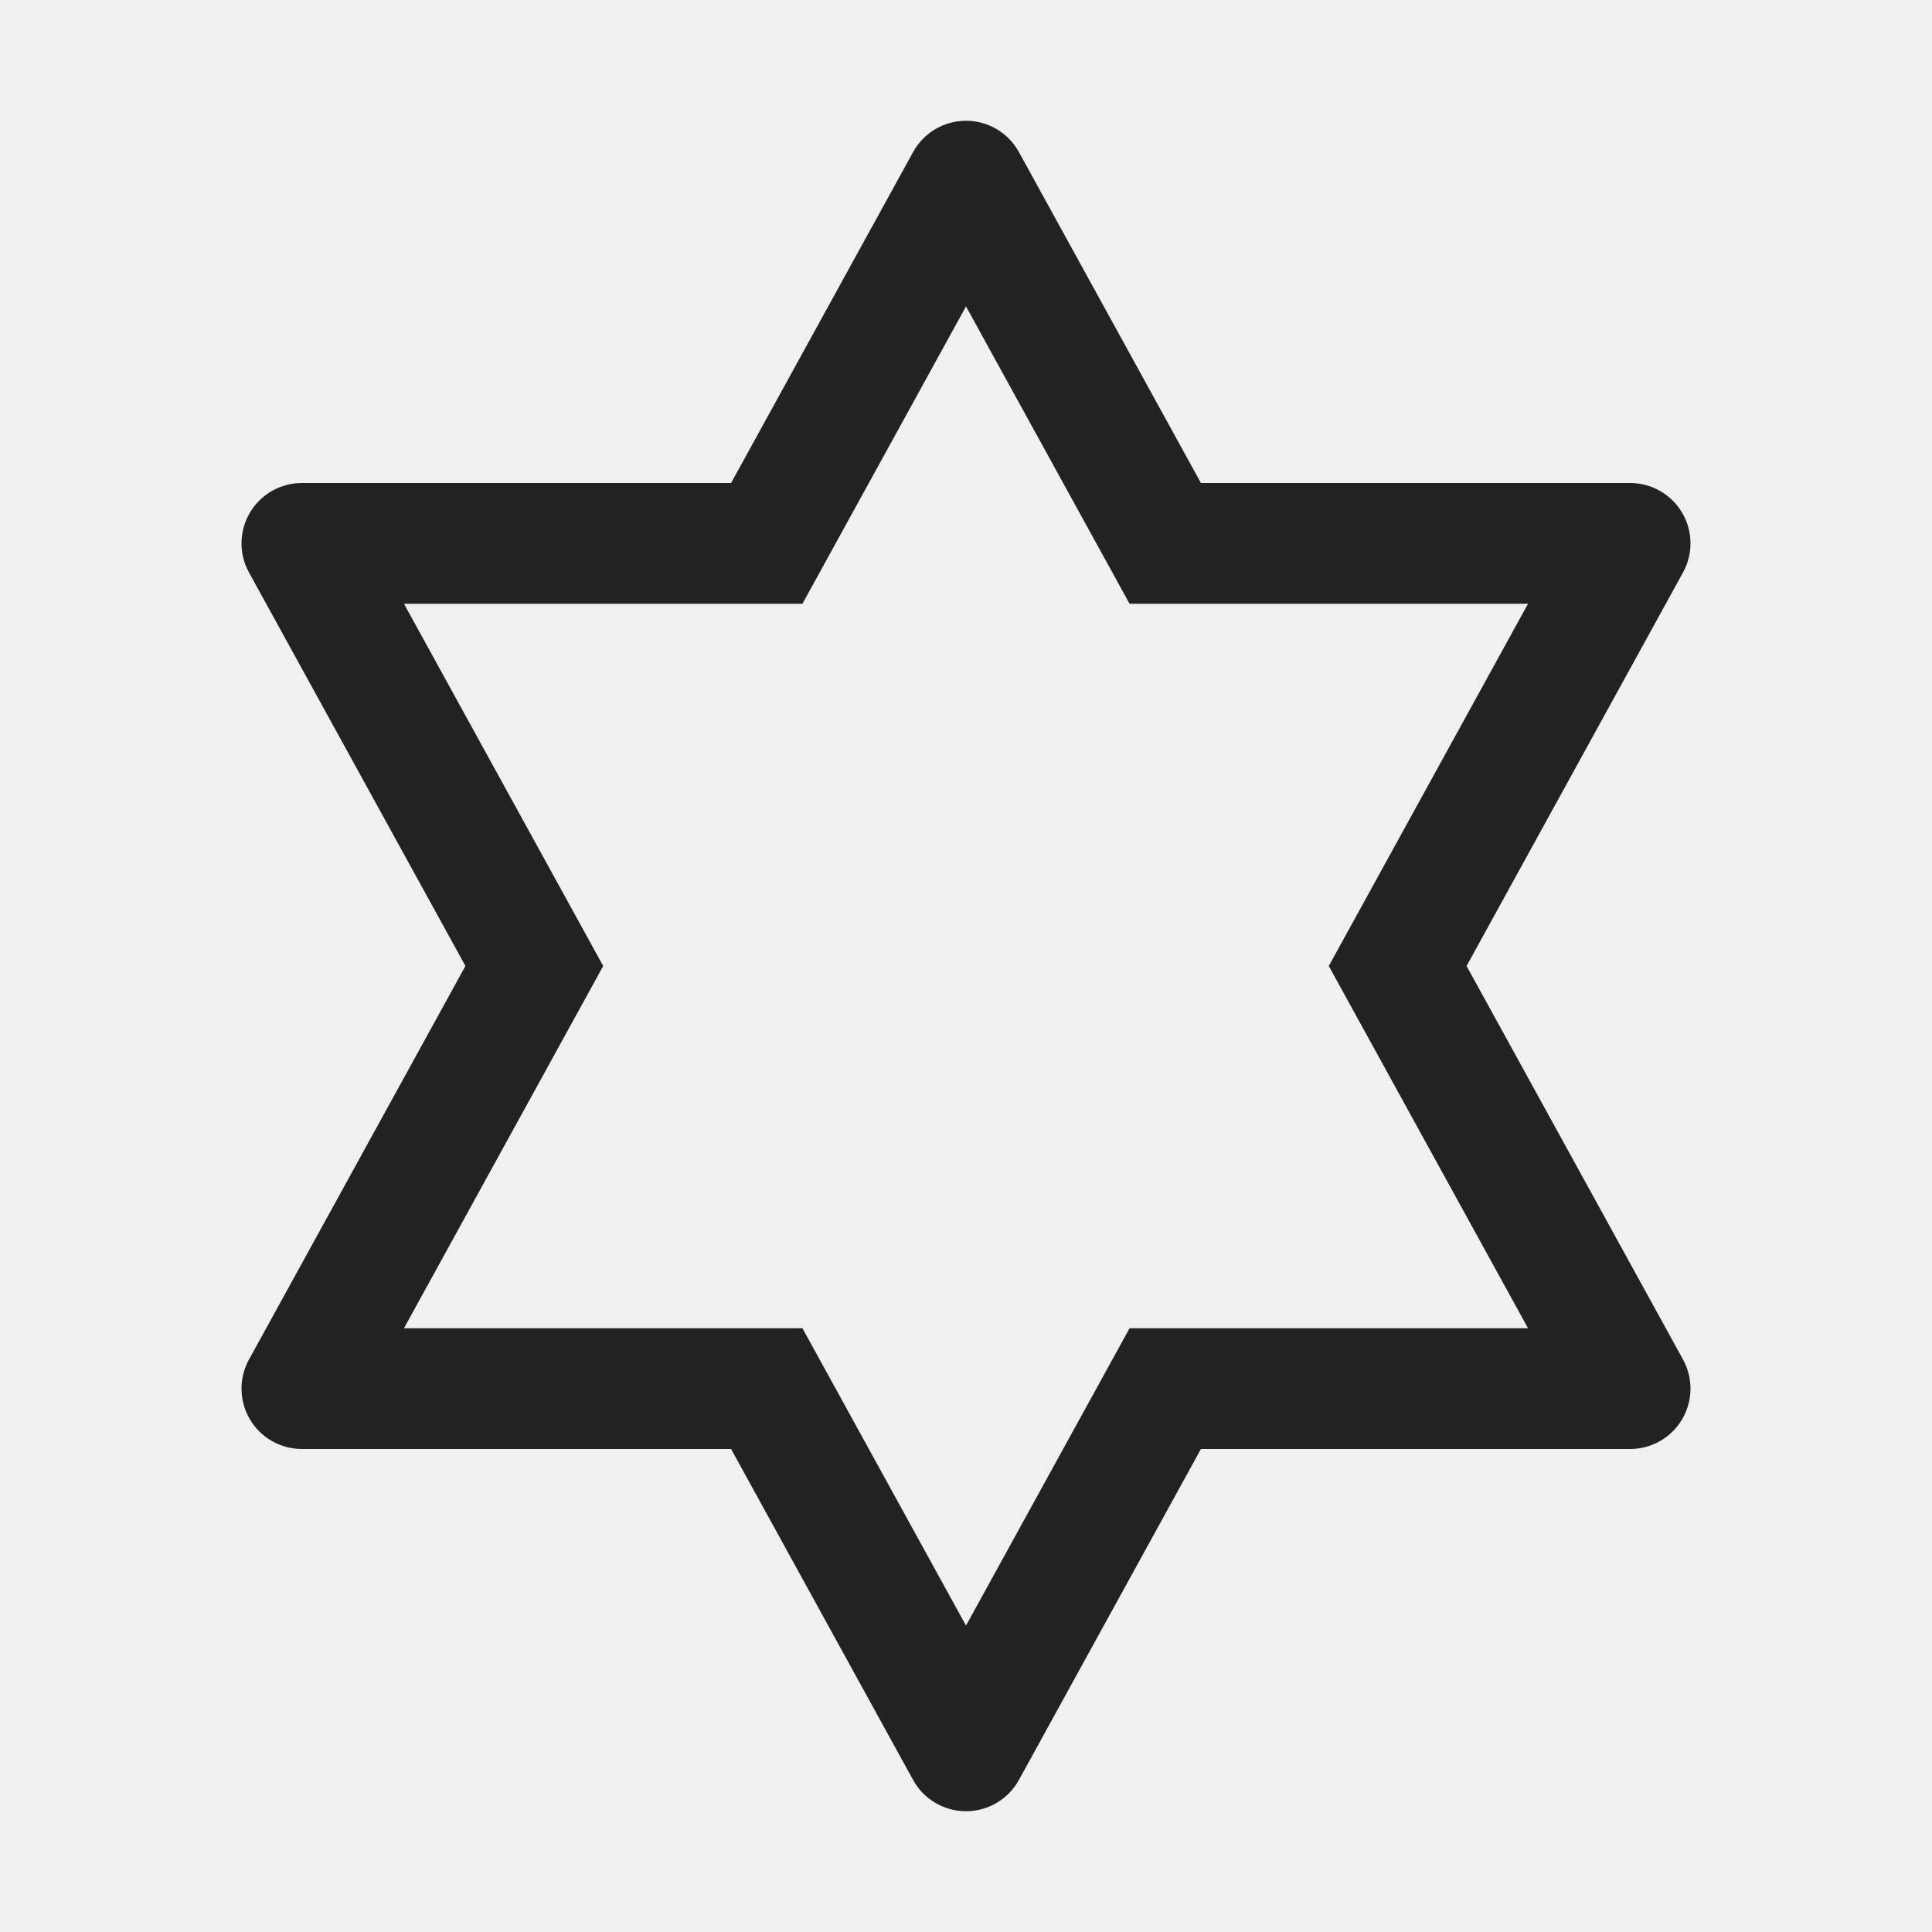
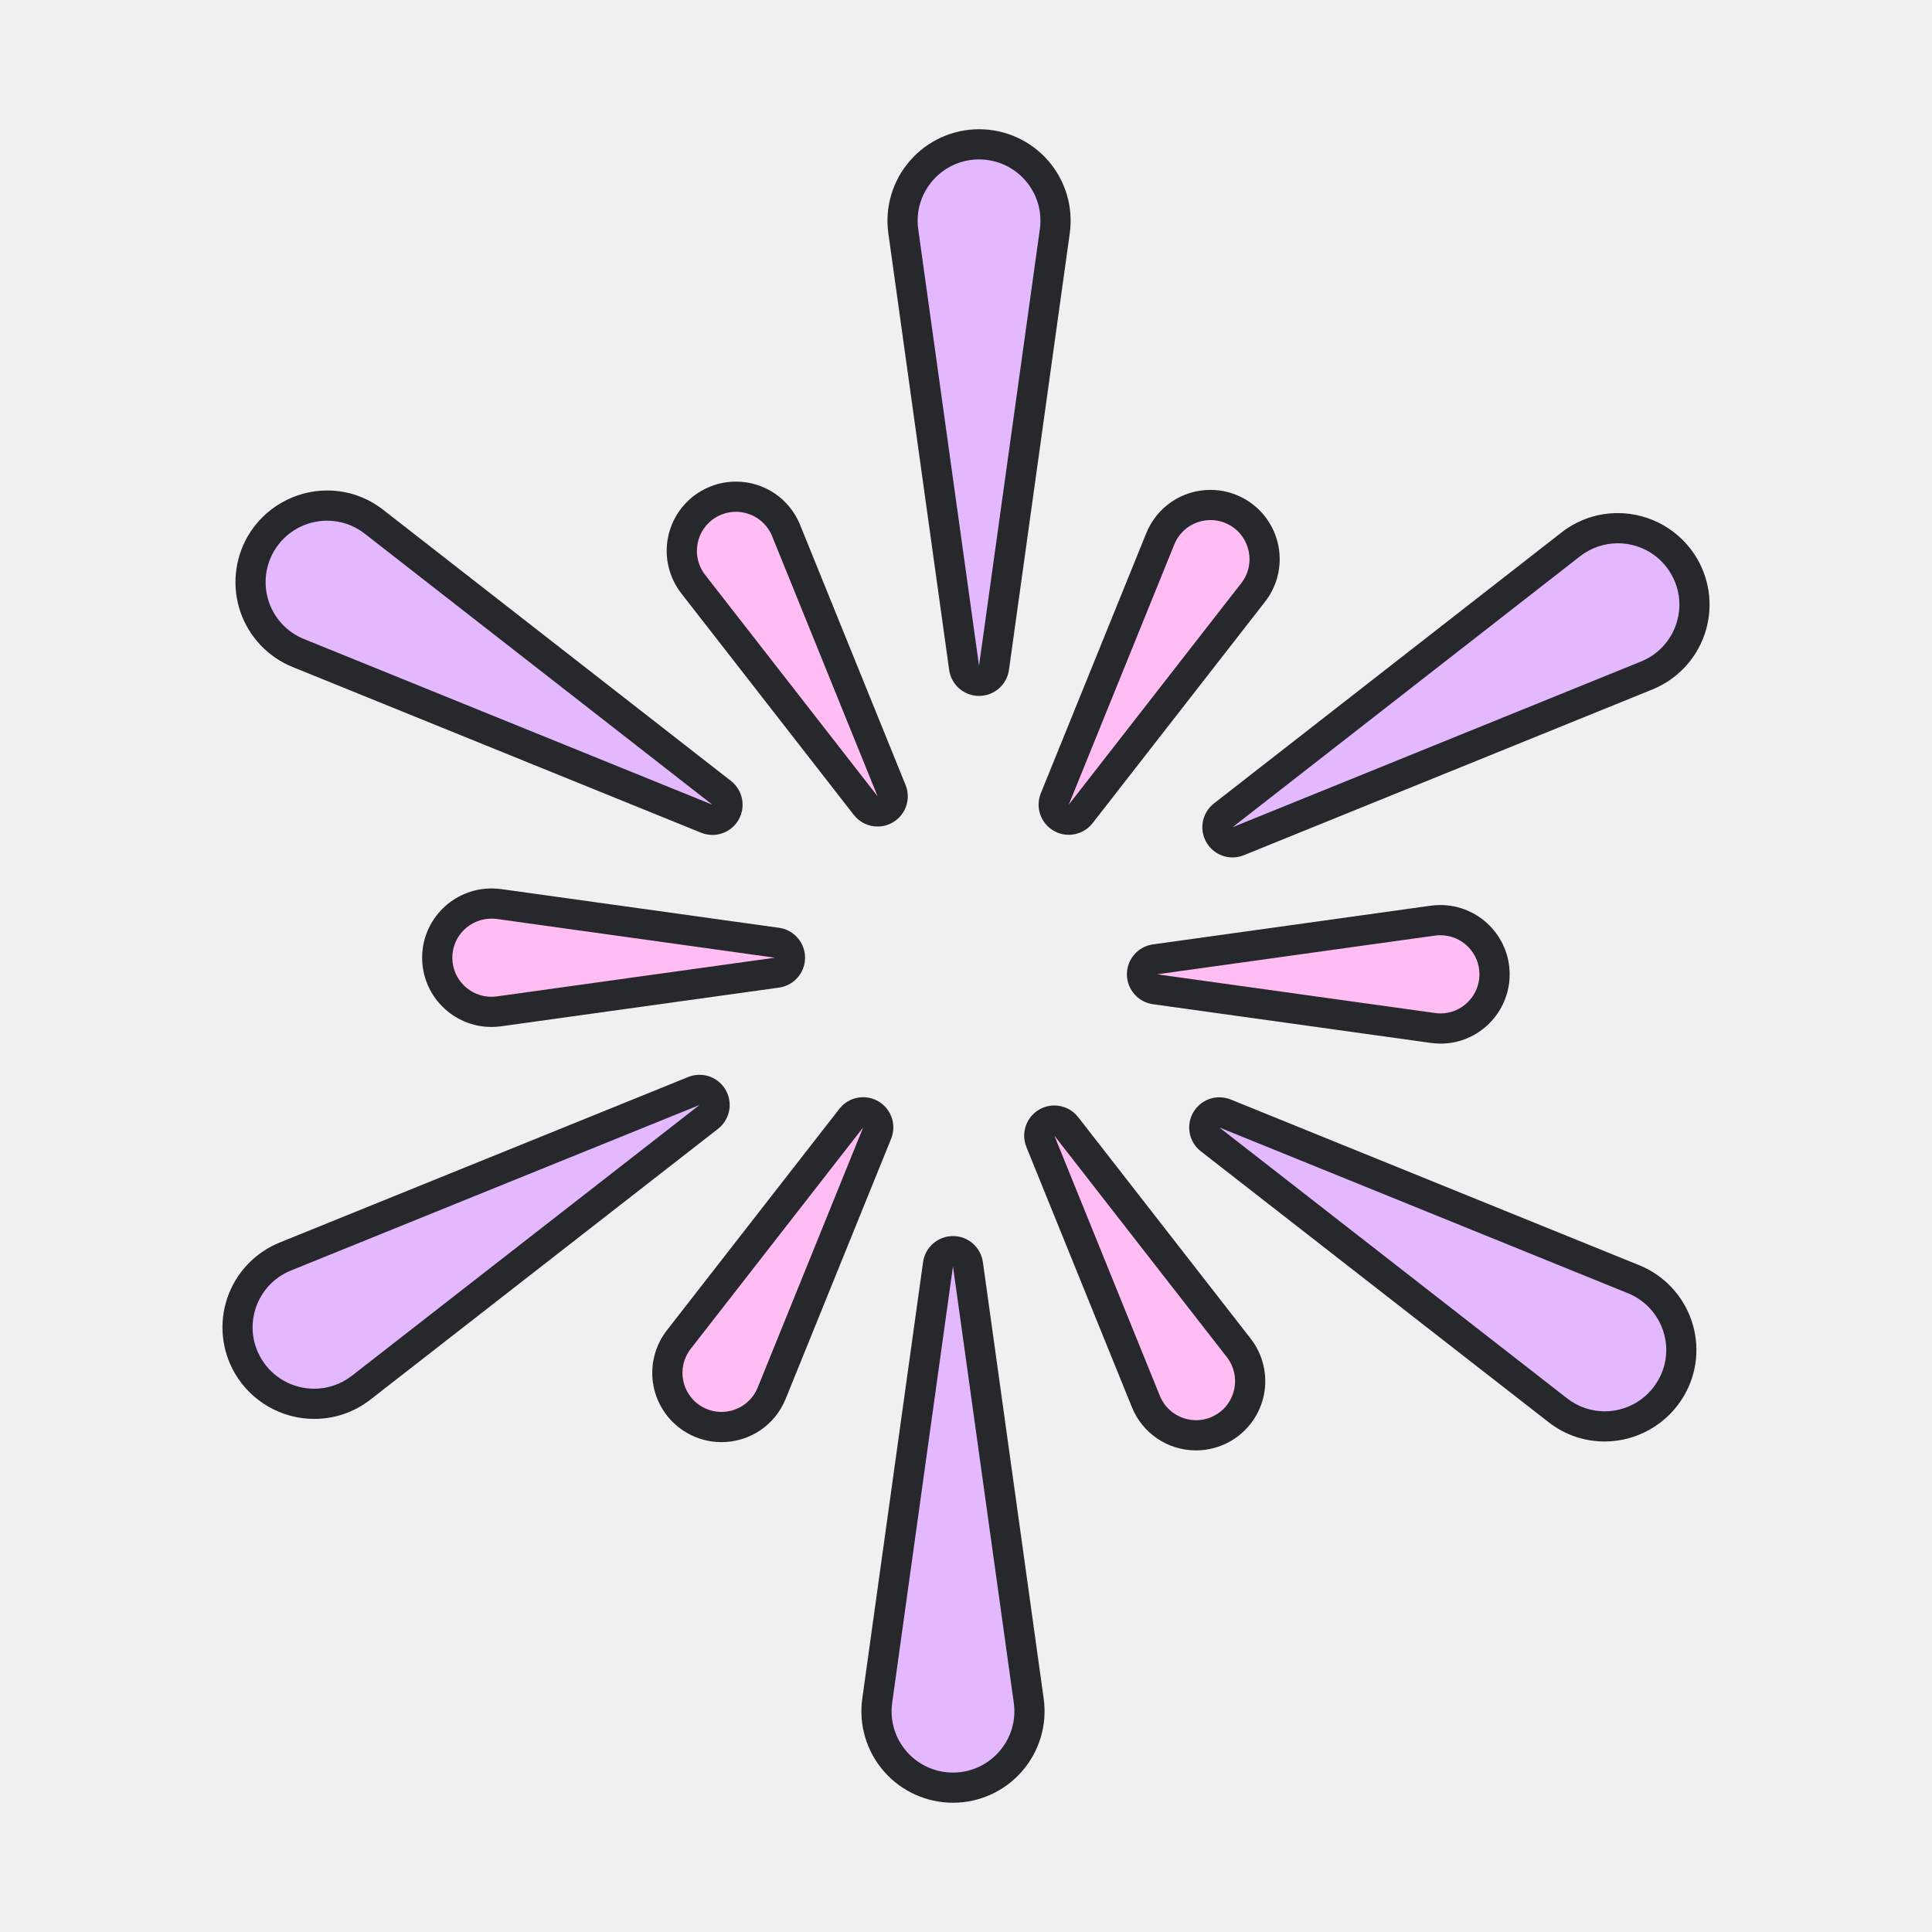
- <svg xmlns="http://www.w3.org/2000/svg" viewBox="0 0 32 32">
-   <style>
-     path { fill: #222; }
-     @media (prefers-color-scheme: dark) {
-       path { fill: #ffffff; }
-     }
-   </style>
-   <path fill="currentColor" d="m24.291 16l3.585-6.518A1 1 0 0 0 27 8h-7.109l-3.015-5.482a1 1 0 0 0-1.752 0L12.109 8H5a1 1 0 0 0-.876 1.482L7.709 16l-3.585 6.518A1 1 0 0 0 5 24h7.109l3.015 5.482a1 1 0 0 0 1.752 0L19.891 24H27a1 1 0 0 0 .876-1.482Zm-5.582 6L16 26.925L13.291 22h-6.6l3.3-6l-3.3-6h6.6L16 5.075L18.709 10h6.6l-3.3 6l3.3 6Z" />
+ <svg xmlns="http://www.w3.org/2000/svg" xml:space="preserve" style="enable-background:new 0 0 1024 1024;" viewBox="0 0 1024 1024" y="0px" x="0px" id="图层_1" version="1.1">
+   <style type="text/css">
+ 	.st0{fill:#E3B8FF;}
+ 	.st1{fill:#26282B;}
+ 	.st2{fill:#FFBDF3;}
+ 	.st3{fill:#E3B8FF;stroke:#26282B;stroke-width:16;stroke-linecap:round;stroke-linejoin:round;stroke-miterlimit:10;}
+ </style>
+   <g>
+     <g>
+       <path d="M518.91,360.85c-3.99,0-7.37-2.94-7.92-6.9l-32.23-231.4c-1.61-11.56,1.87-23.27,9.57-32.11    c7.71-8.86,18.86-13.95,30.59-13.95c11.74,0,22.89,5.07,30.6,13.91c7.68,8.82,11.16,20.54,9.55,32.14l-32.23,231.4    C526.28,357.91,522.9,360.85,518.91,360.85z" class="st0" />
+       <path d="M518.91,84.5c19.72,0,34.95,17.35,32.23,36.96l-32.23,231.4l-32.23-231.4    C483.96,101.97,499.19,84.5,518.91,84.5 M518.91,68.5c-14.04,0-27.39,6.09-36.62,16.7c-9.21,10.59-13.39,24.61-11.45,38.47    l32.23,231.39c1.1,7.91,7.86,13.79,15.85,13.79c0,0,0,0,0,0c7.98,0,14.75-5.89,15.85-13.79l32.23-231.4    c1.93-13.91-2.24-27.94-11.45-38.5C546.32,74.57,532.97,68.5,518.91,68.5L518.91,68.5z" class="st1" />
+     </g>
+     <g>
+       <path d="M377.59,434.53c-1,0-2.02-0.19-3-0.59L158.06,346.1c-10.83-4.4-19.22-13.25-23.03-24.29    c-3.83-11.09-2.68-23.29,3.16-33.49c7.28-12.56,20.76-20.34,35.21-20.34c9.06,0,17.65,2.96,24.83,8.56l184.29,143.68    c3.15,2.45,4,6.85,2.01,10.31C383.05,433.07,380.37,434.53,377.59,434.53z" class="st0" />
+       <path d="M173.39,275.97c6.93,0,13.94,2.22,19.9,6.87l184.3,143.68l-216.53-87.84c-18.3-7.44-25.74-29.28-15.94-46.4    C151.24,281.72,162.22,275.97,173.39,275.97 M173.39,259.97c-17.29,0-33.43,9.31-42.11,24.3c-0.01,0.02-0.03,0.05-0.04,0.07    c-6.98,12.2-8.36,26.81-3.78,40.08c4.57,13.22,14.62,23.83,27.58,29.09l216.54,87.84c1.96,0.8,4,1.18,6.01,1.18    c5.57,0,10.93-2.92,13.86-8c3.99-6.91,2.28-15.71-4.02-20.62l-184.3-143.68C194.54,263.52,184.25,259.97,173.39,259.97    L173.39,259.97z" class="st1" />
+     </g>
+     <g>
+       <path d="M166.52,744.05c-14.45,0-27.93-7.76-35.17-20.25c-5.87-10.14-7.07-22.31-3.28-33.38    c3.8-11.1,12.23-20.01,23.12-24.44l216.54-87.73c0.98-0.4,2-0.59,3-0.59c2.79,0,5.47,1.46,6.93,4c2,3.46,1.14,7.86-2.01,10.31    l-184.3,143.56C184.15,741.12,175.57,744.05,166.52,744.05z" class="st0" />
+       <path d="M370.74,585.67L370.74,585.67 M370.74,585.67l-184.3,143.56c-5.97,4.62-12.99,6.82-19.92,6.82    c-11.16,0-22.13-5.71-28.25-16.26c-9.92-17.12-2.36-38.96,15.94-46.4L370.74,585.67 M370.74,569.67c-0.82,0-1.63,0.06-2.45,0.19    c-1.36,0.21-2.66,0.59-3.88,1.12l-216.19,87.59c-13.06,5.31-23.14,15.97-27.7,29.26c-4.54,13.26-3.11,27.84,3.92,39.98    c8.67,14.96,24.79,24.24,42.09,24.24c10.84,0,21.11-3.51,29.71-10.16c0.02-0.01,0.03-0.02,0.05-0.04l184.13-143.43    c0.5-0.38,0.98-0.79,1.43-1.23c0.69-0.67,1.31-1.38,1.86-2.14c1.91-2.64,3.04-5.88,3.04-9.39c0-8.34-6.38-15.2-14.54-15.93    C371.72,569.69,371.23,569.67,370.74,569.67L370.74,569.67z M370.74,601.67L370.74,601.67L370.74,601.67L370.74,601.67z" class="st1" />
+     </g>
+     <g>
+       <path d="M505.1,947.5c-11.75,0-22.9-5.07-30.6-13.92c-7.68-8.82-11.16-20.53-9.56-32.14l32.23-231.4    c0.55-3.95,3.93-6.9,7.92-6.9c0,0,0,0,0,0c3.99,0,7.37,2.94,7.92,6.9l32.23,231.4c1.61,11.57-1.88,23.27-9.57,32.12    C527.97,942.42,516.82,947.5,505.1,947.5z" class="st0" />
+       <path d="M505.1,671.14l32.23,231.4c2.72,19.48-12.51,36.96-32.23,36.96c-19.72,0-34.95-17.35-32.23-36.96    L505.1,671.14 M505.1,655.14c-7.98,0-14.75,5.89-15.85,13.79l-32.23,231.4c-1.93,13.91,2.24,27.94,11.45,38.5    c9.22,10.59,22.57,16.66,36.63,16.66c14.04,0,27.38-6.08,36.62-16.69c9.21-10.59,13.39-24.61,11.46-38.47l-32.23-231.4    C519.84,661.03,513.08,655.14,505.1,655.14L505.1,655.14z" class="st1" />
+     </g>
+     <g>
+       <path d="M850.49,756.03c-9.06,0-17.65-2.96-24.83-8.56L641.38,603.91c-3.15-2.45-4.01-6.85-2.01-10.31    c1.47-2.54,4.15-4,6.93-4c1,0,2.02,0.19,3,0.59l216.52,87.84c10.92,4.44,19.36,13.37,23.16,24.5c3.76,11.05,2.56,23.16-3.31,33.22    C878.42,748.25,864.94,756.03,850.49,756.03C850.49,756.03,850.49,756.03,850.49,756.03z" class="st0" />
+       <path d="M646.3,597.59l216.52,87.84c18.3,7.44,25.86,29.28,15.94,46.28c-6.12,10.57-17.09,16.32-28.26,16.32    c-6.93,0-13.94-2.22-19.91-6.87L646.3,597.59 M646.3,581.59c-5.57,0-10.93,2.92-13.86,8c-3.99,6.92-2.28,15.72,4.02,20.62    l184.29,143.56c8.59,6.7,18.88,10.25,29.74,10.25c17.29,0,33.43-9.31,42.11-24.3c7.02-12.03,8.46-26.55,3.95-39.79    c-4.54-13.33-14.64-24.02-27.71-29.33l-216.53-87.84C650.35,581.97,648.31,581.59,646.3,581.59L646.3,581.59z" class="st1" />
+     </g>
+     <g>
+       <path d="M653.27,446.45c-2.79,0-5.46-1.46-6.93-4c-2-3.46-1.14-7.86,2.01-10.31l184.29-143.68    c7.21-5.58,15.8-8.51,24.84-8.51c14.45,0,27.93,7.76,35.17,20.25c5.87,10.14,7.07,22.31,3.28,33.38    c-3.8,11.1-12.23,20.01-23.12,24.44l-216.53,87.84C655.29,446.26,654.27,446.45,653.27,446.45z" class="st0" />
+       <path d="M857.48,287.95c11.16,0,22.13,5.71,28.24,16.26c9.92,17.12,2.36,38.96-15.94,46.4l-216.52,87.84    l184.29-143.68C843.53,290.15,850.54,287.95,857.48,287.95 M857.48,271.95c-10.83,0-21.11,3.51-29.71,10.16    c-0.02,0.01-0.04,0.03-0.05,0.04L643.43,425.83c-6.3,4.91-8.01,13.71-4.02,20.62c2.93,5.08,8.29,8,13.86,8    c2.01,0,4.05-0.38,6.01-1.18l216.52-87.84c13.05-5.3,23.14-15.97,27.69-29.26c4.54-13.26,3.11-27.84-3.92-39.98    C890.9,281.24,874.78,271.95,857.48,271.95L857.48,271.95z" class="st1" />
+     </g>
+     <g>
+       <path d="M465.15,430.07c-2.4,0-4.75-1.08-6.32-3.08l-91.4-117.36c-5.12-6.56-7.14-15.01-5.54-23.17    c1.59-8.15,6.63-15.2,13.83-19.35c4.36-2.51,9.3-3.84,14.3-3.84c11.76,0,22.22,7.04,26.63,17.92l55.91,137.88    c1.5,3.7,0.04,7.94-3.41,9.94C467.89,429.72,466.51,430.07,465.15,430.07z" class="st2" />
+       <path d="M390.02,271.26c8.12,0,15.92,4.8,19.22,12.93l55.91,137.88l-91.4-117.36c-7.75-9.94-4.92-24.39,5.97-30.67    C382.99,272.15,386.53,271.26,390.02,271.26 M390.02,255.26c-6.4,0-12.73,1.7-18.3,4.92c-9.2,5.3-15.64,14.32-17.68,24.74    c-2.04,10.43,0.55,21.23,7.09,29.62l91.39,117.36c3.13,4.02,7.84,6.17,12.63,6.17c2.73,0,5.48-0.7,7.99-2.14    c6.92-3.99,9.83-12.47,6.83-19.87l-55.91-137.88C418.42,264.26,405.06,255.26,390.02,255.26L390.02,255.26z" class="st1" />
+     </g>
+     <g>
+       <path d="M260.47,536.31c-15.84,0-28.73-12.88-28.73-28.71c0-15.83,12.93-28.71,28.81-28.71c1.3,0,2.61,0.09,3.91,0.26    l147.35,20.52c3.95,0.55,6.9,3.93,6.9,7.92c0,3.99-2.94,7.37-6.9,7.92L264.4,536.05C263.07,536.22,261.76,536.31,260.47,536.31    C260.47,536.31,260.47,536.31,260.47,536.31z" class="st2" />
+       <path d="M260.55,486.89c0.94,0,1.89,0.06,2.85,0.19l147.3,20.52l-147.41,20.52c-0.95,0.13-1.89,0.19-2.82,0.19    c-11.26,0-20.73-9.11-20.73-20.71C239.74,496,249.2,486.89,260.55,486.89 M260.55,470.89c-20.3,0-36.81,16.47-36.81,36.71    c0,20.24,16.48,36.71,36.73,36.71c1.65,0,3.32-0.11,4.96-0.33c0.02,0,0.05-0.01,0.07-0.01l147.41-20.52    c7.91-1.1,13.79-7.86,13.79-15.85c0-7.98-5.89-14.75-13.79-15.85l-147.3-20.52c-0.03,0-0.06-0.01-0.09-0.01    C263.87,471.01,262.2,470.89,260.55,470.89L260.55,470.89z" class="st1" />
+     </g>
+     <g>
+       <path d="M382.38,756.35c-5,0-9.95-1.33-14.31-3.85c-7.19-4.15-12.23-11.2-13.82-19.34    c-1.59-8.16,0.42-16.6,5.54-23.18l91.4-117.36c1.56-2.01,3.92-3.08,6.32-3.08c1.36,0,2.74,0.35,3.99,1.07    c3.46,2,4.92,6.24,3.41,9.93l-55.9,137.88C404.6,749.31,394.14,756.35,382.38,756.35C382.38,756.35,382.38,756.35,382.38,756.35z" class="st2" />
+       <path d="M457.5,597.54L457.5,597.54 M457.5,597.54L401.6,735.42c-3.29,8.13-11.1,12.93-19.22,12.93    c-3.49,0-7.03-0.89-10.31-2.77c-10.89-6.28-13.71-20.73-5.97-30.68L457.5,597.54 M457.51,581.54c-0.34,0-0.69,0.01-1.03,0.03    c-2.63,0.17-5.09,0.97-7.22,2.25c-1.42,0.85-2.73,1.94-3.86,3.25c-0.22,0.25-0.43,0.51-0.63,0.77l-91.3,117.23    c-6.54,8.4-9.12,19.2-7.08,29.63c2.04,10.42,8.48,19.43,17.67,24.74c5.57,3.22,11.9,4.92,18.3,4.92c15.04,0,28.41-9,34.05-22.92    l55.74-137.47c0.86-1.96,1.34-4.14,1.34-6.42c0-8.19-6.16-14.95-14.09-15.89C458.78,581.57,458.14,581.54,457.51,581.54    L457.51,581.54z M457.5,613.54L457.5,613.54L457.5,613.54L457.5,613.54z" class="st1" />
+     </g>
+     <g>
+       <path d="M633.97,760.74c-11.76,0-22.22-7.04-26.63-17.92l-55.91-137.88c-1.5-3.7-0.04-7.94,3.42-9.93    c1.25-0.72,2.63-1.07,3.99-1.07c2.4,0,4.75,1.08,6.32,3.09l91.4,117.36c5.12,6.57,7.14,15.01,5.54,23.17    c-1.59,8.15-6.63,15.2-13.83,19.35C643.91,759.41,638.97,760.74,633.97,760.74C633.97,760.74,633.97,760.74,633.97,760.74z" class="st2" />
+       <path d="M558.84,601.93l91.4,117.36c7.75,9.95,4.92,24.39-5.97,30.67c-3.27,1.89-6.82,2.77-10.31,2.77    c-8.12,0-15.92-4.8-19.22-12.93L558.84,601.93 M558.83,585.93c-2.73,0-5.48,0.7-7.99,2.14c-6.92,3.99-9.83,12.47-6.83,19.87    l55.91,137.88c5.64,13.92,19.01,22.92,34.04,22.92c6.4,0,12.73-1.7,18.3-4.92c9.2-5.3,15.64-14.32,17.68-24.74    c2.04-10.43-0.54-21.23-7.09-29.62l-91.4-117.36C568.34,588.08,563.63,585.93,558.83,585.93L558.83,585.93z" class="st1" />
+     </g>
+     <g>
+       <path d="M763.54,545.13c-1.36,0-2.73-0.1-4.08-0.29l-147.27-20.52c-3.95-0.55-6.9-3.93-6.9-7.92    c0-3.99,2.94-7.37,6.9-7.92l147.3-20.52c1.33-0.18,2.64-0.27,3.93-0.27c15.84,0,28.73,12.88,28.73,28.71c0,7.7-3,14.94-8.45,20.37    C778.28,542.16,771.12,545.13,763.54,545.13C763.54,545.13,763.54,545.13,763.54,545.13z" class="st2" />
+       <path d="M763.41,495.69c11.26,0,20.73,9.1,20.73,20.71c0,11.56-9.4,20.73-20.61,20.73c-0.97,0-1.96-0.07-2.95-0.21    l-147.3-20.52l147.3-20.52C761.54,495.75,762.48,495.69,763.41,495.69 M763.41,479.69c-1.65,0-3.32,0.11-4.96,0.33    c-0.02,0-0.05,0.01-0.07,0.01l-147.3,20.52c-7.91,1.1-13.79,7.86-13.79,15.85c0,7.98,5.89,14.75,13.79,15.85l147.27,20.52    c1.72,0.24,3.46,0.37,5.19,0.37c20.19,0,36.61-16.48,36.61-36.73C800.15,496.15,783.67,479.69,763.41,479.69L763.41,479.69z" class="st1" />
+     </g>
+     <g>
+       <path d="M566.48,434.46c-1.36,0-2.74-0.35-3.99-1.07c-3.46-2-4.92-6.24-3.42-9.94l55.91-137.88    c4.41-10.89,14.87-17.92,26.63-17.92c5,0,9.95,1.33,14.3,3.84c7.21,4.16,12.26,11.25,13.84,19.46c1.57,8.17-0.46,16.59-5.58,23.1    L572.8,431.38C571.23,433.39,568.88,434.46,566.48,434.46z" class="st2" />
+       <path d="M641.61,275.65c3.49,0,7.03,0.89,10.31,2.77c10.89,6.28,13.72,20.83,5.97,30.68l-91.4,117.36l55.91-137.88    C625.69,280.45,633.49,275.65,641.61,275.65 M641.61,259.65c-15.04,0-28.4,9-34.05,22.92l-55.91,137.88    c-3,7.4-0.09,15.88,6.83,19.87c2.51,1.45,5.26,2.14,7.99,2.14c4.8,0,9.51-2.15,12.63-6.17l91.37-117.32    c6.54-8.33,9.14-19.09,7.13-29.53c-2.02-10.48-8.47-19.55-17.69-24.87C654.34,261.35,648.01,259.65,641.61,259.65L641.61,259.65z" class="st1" />
+     </g>
+     <path d="M243.94,793.22" class="st3" />
+   </g>
</svg>
